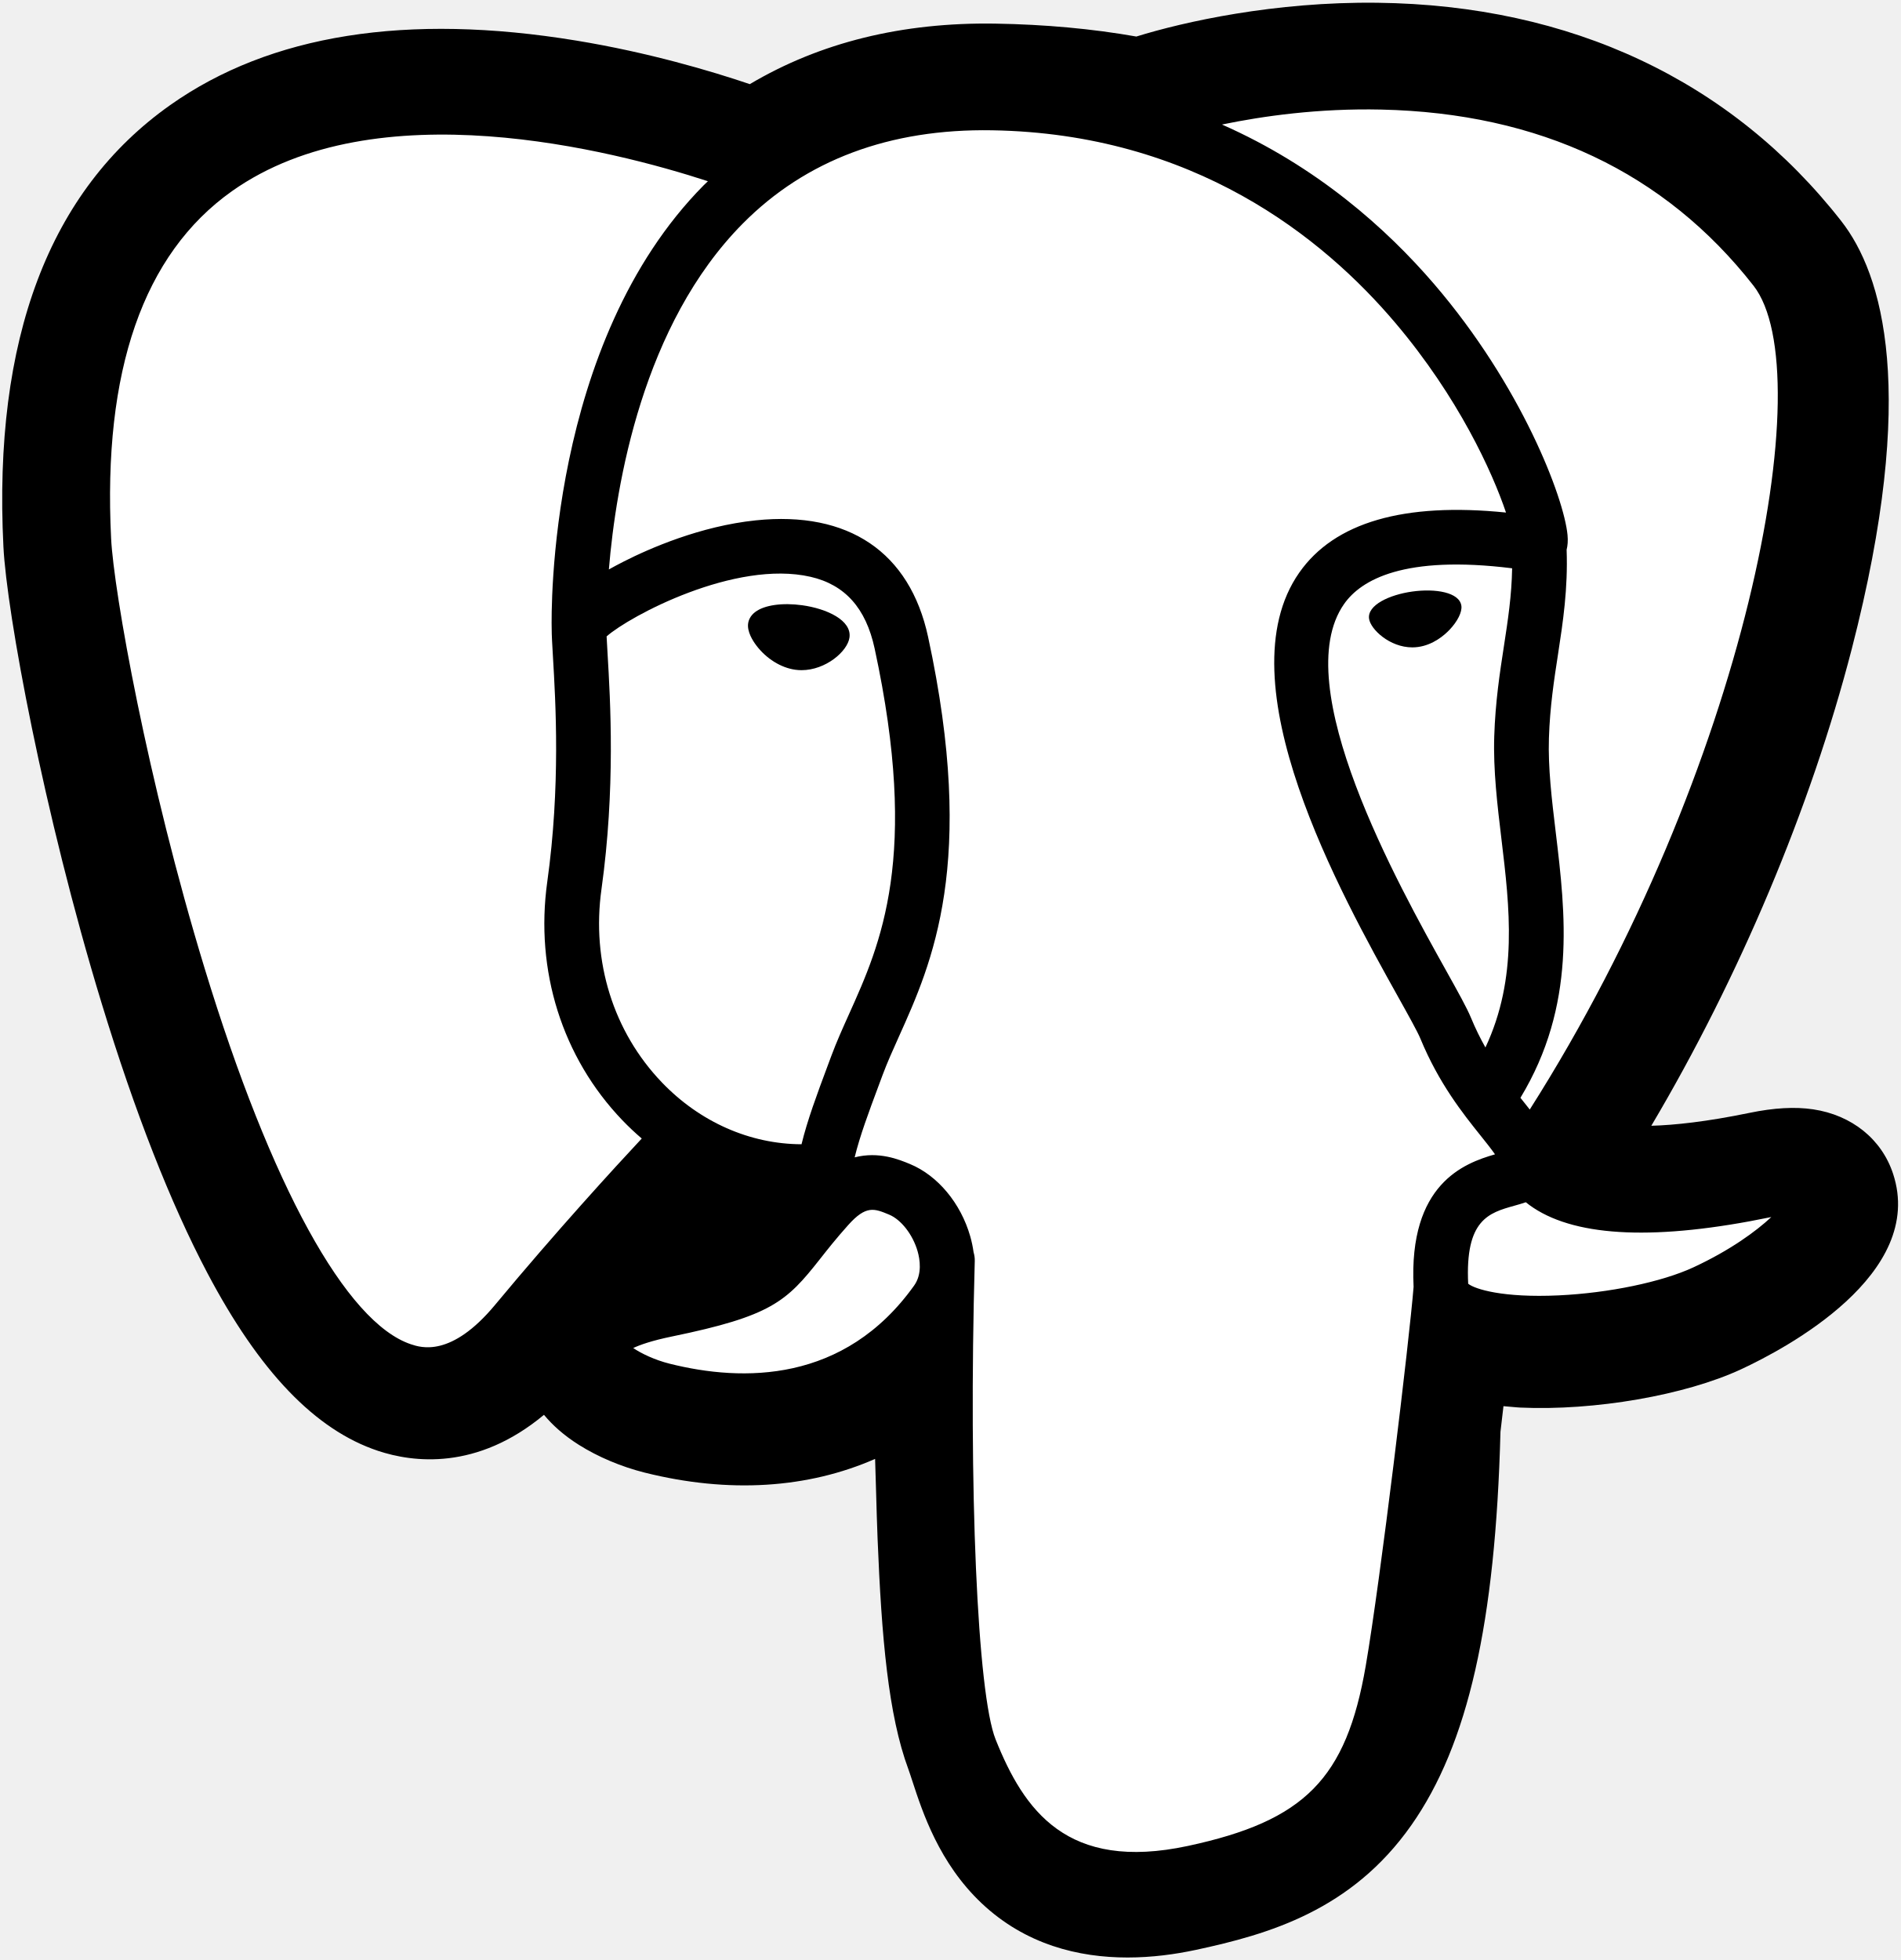
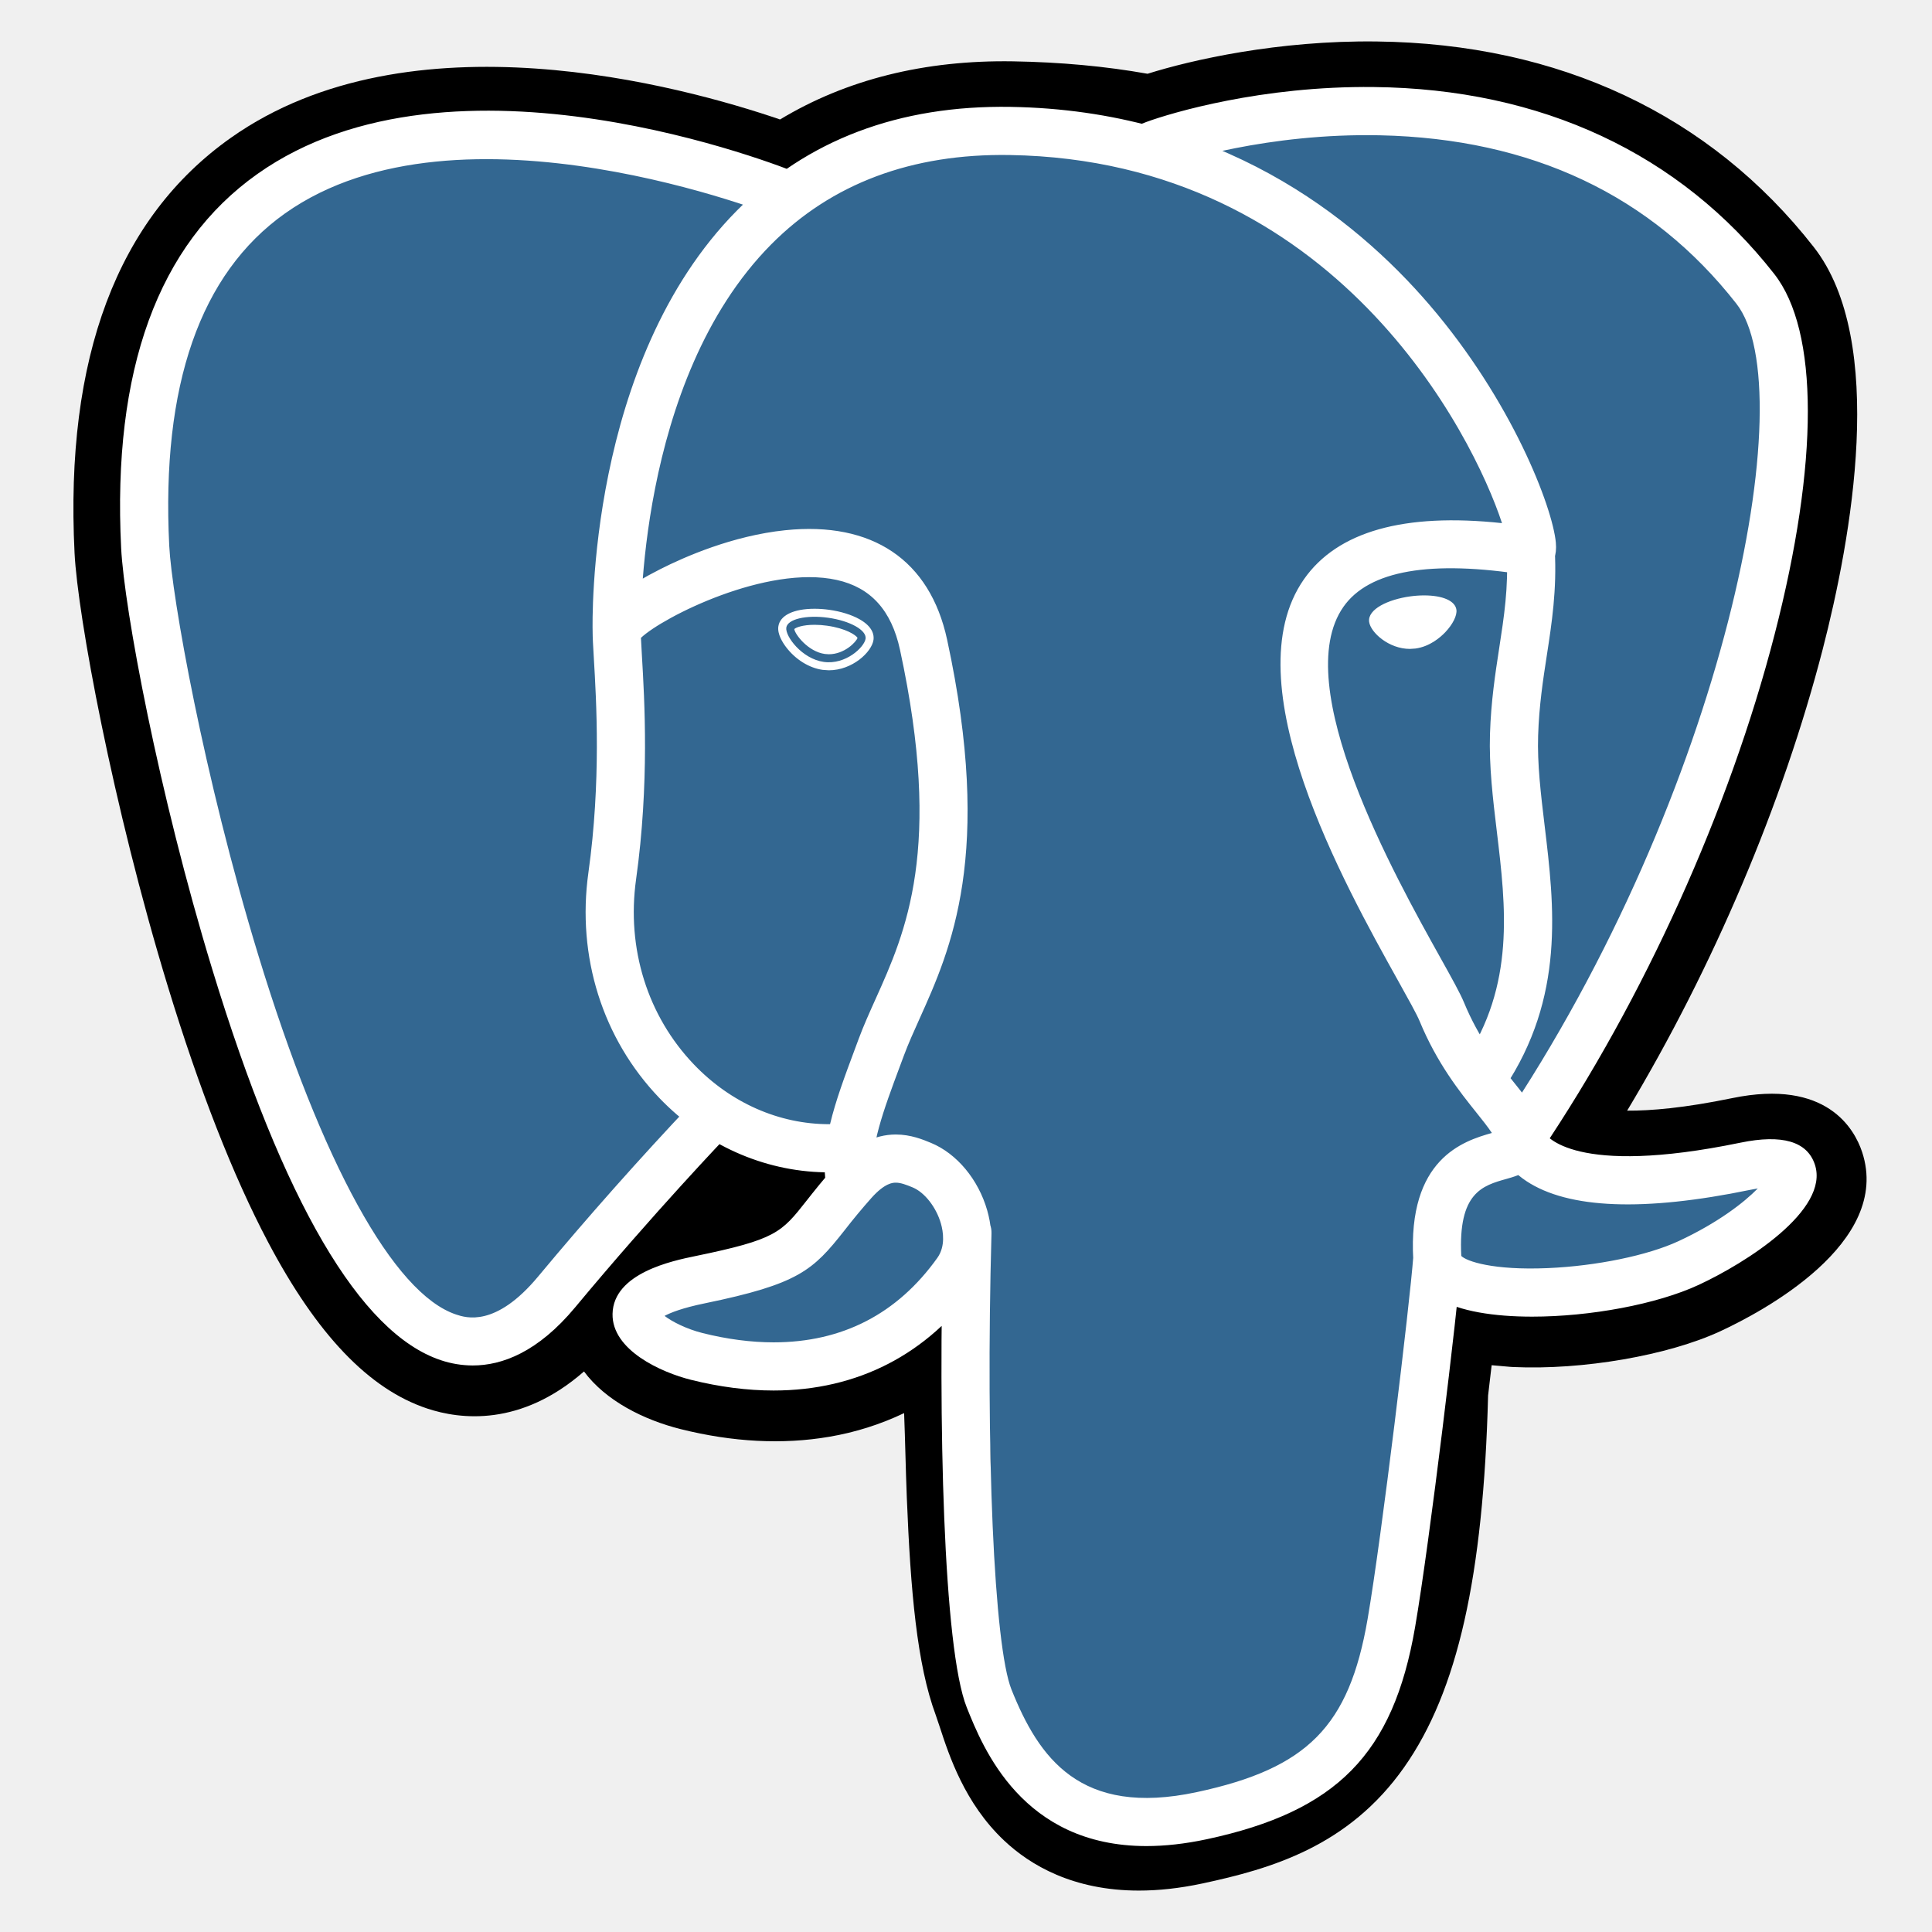
- <svg xmlns="http://www.w3.org/2000/svg" width="256px" height="264px" viewBox="0 0 256 264" version="1.1" preserveAspectRatio="xMidYMid">
-   <g>
-     <path d="M255.008,158.086 C253.473,153.437 249.452,150.199 244.252,149.422 C241.8,149.056 238.992,149.212 235.669,149.897 C229.877,151.092 225.58,151.547 222.444,151.635 C234.281,131.65 243.906,108.86 249.447,87.407 C258.406,52.718 253.619,36.915 248.024,29.767 C233.217,10.848 211.614,0.683 185.552,0.372 C171.649,0.202 159.444,2.947 153.077,4.921 C147.149,3.875 140.775,3.291 134.086,3.183 C121.55,2.983 110.473,5.716 101.008,11.333 C95.767,9.561 87.358,7.063 77.646,5.469 C54.804,1.719 36.394,4.641 22.928,14.154 C6.622,25.672 -0.937,45.684 0.461,73.634 C0.905,82.508 5.869,109.508 13.685,135.114 C18.177,149.832 22.967,162.054 27.922,171.444 C34.949,184.759 42.468,192.6 50.909,195.416 C55.64,196.992 64.236,198.096 73.277,190.567 C74.423,191.954 75.952,193.333 77.981,194.614 C80.558,196.239 83.709,197.567 86.856,198.354 C98.197,201.189 108.82,200.48 117.883,196.506 C117.939,198.118 117.982,199.658 118.018,200.988 C118.079,203.145 118.138,205.26 118.217,207.238 C118.754,220.612 119.664,231.011 122.36,238.287 C122.508,238.688 122.707,239.297 122.917,239.944 C124.262,244.062 126.511,250.956 132.233,256.355 C138.158,261.948 145.325,263.663 151.889,263.663 C155.181,263.663 158.322,263.231 161.077,262.641 C170.897,260.536 182.05,257.33 190.118,245.842 C197.746,234.982 201.454,218.625 202.125,192.851 C202.212,192.123 202.292,191.427 202.369,190.764 C202.422,190.316 202.475,189.859 202.529,189.402 L204.326,189.56 L204.789,189.591 C214.791,190.047 227.021,187.926 234.532,184.437 C240.467,181.683 259.486,171.642 255.008,158.086" fill="#000000" />
-     <path d="M237.906,160.722 C208.166,166.857 206.121,156.788 206.121,156.788 C237.522,110.195 250.648,51.052 239.32,36.577 C208.417,-2.908 154.922,15.766 154.029,16.25 L153.742,16.302 C147.866,15.082 141.291,14.356 133.9,14.235 C120.444,14.014 110.236,17.763 102.49,23.637 C102.49,23.637 7.06,-15.677 11.499,73.081 C12.443,91.963 38.563,215.954 69.717,178.503 C81.104,164.808 92.106,153.229 92.106,153.229 C97.571,156.859 104.113,158.711 110.971,158.046 L111.504,157.594 C111.338,159.294 111.414,160.957 111.717,162.926 C103.691,171.893 106.05,173.467 90.006,176.77 C73.771,180.116 83.308,186.072 89.535,187.629 C97.084,189.517 114.548,192.191 126.348,175.672 L125.878,177.557 C129.022,180.076 131.23,193.94 130.86,206.509 C130.49,219.077 130.243,227.706 132.721,234.446 C135.199,241.186 137.668,256.351 158.76,251.832 C176.383,248.055 185.516,238.268 186.787,221.943 C187.688,210.336 189.729,212.052 189.857,201.675 L191.494,196.763 C193.381,181.03 191.794,175.954 202.651,178.315 L205.29,178.547 C213.282,178.91 223.741,177.261 229.88,174.408 C243.098,168.274 250.938,158.031 237.904,160.722 L237.906,160.722" fill="#ffffff" />
-     <path d="M108.076,81.525 C105.397,81.152 102.969,81.497 101.741,82.427 C101.05,82.95 100.837,83.556 100.779,83.973 C100.625,85.078 101.4,86.3 101.875,86.93 C103.221,88.714 105.187,89.94 107.133,90.21 C107.415,90.249 107.696,90.268 107.975,90.268 C111.22,90.268 114.171,87.741 114.431,85.876 C114.756,83.54 111.365,81.983 108.076,81.525" fill="#000000" />
-     <path d="M196.86,81.599 L196.86,81.599 C196.604,79.768 193.346,79.246 190.254,79.676 C187.166,80.106 184.172,81.5 184.422,83.335 C184.623,84.762 187.199,87.198 190.249,87.198 C190.507,87.198 190.767,87.181 191.029,87.144 C193.065,86.862 194.559,85.569 195.268,84.824 C196.35,83.688 196.975,82.422 196.86,81.599" fill="#000000" />
-     <path d="M247.802,160.025 C246.668,156.596 243.018,155.493 236.954,156.745 C218.949,160.461 212.501,157.887 210.384,156.328 C224.379,135.007 235.892,109.236 242.103,85.191 C245.045,73.801 246.67,63.223 246.803,54.602 C246.95,45.138 245.338,38.184 242.014,33.936 C228.612,16.811 208.942,7.625 185.132,7.373 C168.763,7.189 154.933,11.378 152.252,12.556 C146.606,11.152 140.451,10.29 133.75,10.18 C121.462,9.981 110.84,12.923 102.046,18.919 C98.226,17.498 88.354,14.109 76.281,12.164 C55.409,8.803 38.823,11.35 26.987,19.735 C12.864,29.741 6.344,47.627 7.607,72.894 C8.032,81.396 12.876,107.548 20.52,132.593 C30.582,165.557 41.519,184.218 53.028,188.057 C54.375,188.506 55.929,188.82 57.641,188.82 C61.839,188.82 66.986,186.928 72.341,180.49 C81.236,169.789 89.541,160.822 92.602,157.564 C97.126,159.992 102.096,161.348 107.179,161.484 C107.188,161.617 107.202,161.75 107.214,161.882 C106.194,163.092 105.357,164.152 104.644,165.057 C101.122,169.528 100.389,170.459 89.052,172.793 C85.827,173.459 77.261,175.224 77.136,181.228 C77,187.788 87.261,190.543 88.43,190.835 C92.504,191.855 96.429,192.358 100.172,192.358 C109.275,192.357 117.286,189.366 123.688,183.577 C123.491,206.963 124.466,230.007 127.274,237.028 C129.573,242.776 135.192,256.823 152.938,256.822 C155.542,256.822 158.408,256.519 161.561,255.843 C180.082,251.872 188.125,243.687 191.236,225.64 C192.901,215.995 195.758,192.964 197.102,180.61 C199.938,181.495 203.589,181.9 207.536,181.899 C215.768,181.899 225.267,180.15 231.224,177.385 C237.916,174.277 249.992,166.651 247.802,160.025 L247.802,160.025 Z M203.696,76.545 C203.635,80.192 203.133,83.503 202.601,86.959 C202.028,90.676 201.436,94.519 201.287,99.184 C201.14,103.724 201.707,108.445 202.255,113.009 C203.363,122.228 204.5,131.721 200.099,141.087 C199.415,139.872 198.754,138.546 198.149,137.078 C197.602,135.752 196.414,133.622 194.77,130.674 C188.37,119.198 173.385,92.324 181.056,81.358 C183.341,78.094 189.14,74.738 203.696,76.545 L203.696,76.545 Z M186.052,14.758 C207.386,15.229 224.261,23.21 236.21,38.478 C245.374,50.189 235.283,103.476 206.07,149.447 C205.781,149.08 205.488,148.71 205.184,148.33 C205.063,148.178 204.939,148.024 204.814,147.868 C212.363,135.401 210.887,123.066 209.573,112.13 C209.033,107.642 208.524,103.403 208.653,99.421 C208.787,95.2 209.345,91.581 209.885,88.081 C210.548,83.768 211.223,79.305 211.037,74.044 C211.176,73.492 211.232,72.84 211.159,72.066 C210.684,67.021 204.924,51.922 193.184,38.255 C186.762,30.781 177.397,22.416 164.61,16.774 C170.11,15.634 177.631,14.571 186.052,14.758 L186.052,14.758 Z M66.674,175.778 C60.774,182.872 56.7,181.512 55.36,181.066 C46.629,178.154 36.5,159.702 27.569,130.442 C19.841,105.124 15.325,79.665 14.967,72.526 C13.839,49.948 19.312,34.213 31.235,25.757 C50.639,11.997 82.541,20.233 95.36,24.41 C95.176,24.592 94.984,24.762 94.802,24.947 C73.766,46.191 74.265,82.488 74.317,84.706 C74.315,85.562 74.387,86.774 74.485,88.441 C74.847,94.546 75.521,105.908 73.721,118.775 C72.049,130.732 75.735,142.435 83.832,150.884 C84.67,151.758 85.545,152.58 86.449,153.352 C82.845,157.212 75.012,165.748 66.674,175.778 L66.674,175.778 Z M89.153,145.785 C82.627,138.975 79.663,129.503 81.02,119.796 C82.92,106.203 82.219,94.365 81.842,88.005 C81.789,87.115 81.743,86.335 81.715,85.72 C84.788,82.995 99.029,75.365 109.184,77.692 C113.819,78.753 116.643,81.909 117.817,87.337 C123.893,115.44 118.621,127.153 114.385,136.566 C113.512,138.505 112.687,140.338 111.983,142.234 L111.437,143.7 C110.055,147.406 108.769,150.852 107.972,154.124 C101.034,154.103 94.285,151.14 89.153,145.785 L89.153,145.785 Z M90.218,183.685 C88.192,183.179 86.37,182.3 85.301,181.571 C86.194,181.15 87.783,180.579 90.539,180.012 C103.876,177.266 105.936,175.328 110.434,169.617 C111.465,168.308 112.634,166.823 114.253,165.015 C114.253,165.014 114.254,165.014 114.255,165.013 C116.666,162.313 117.769,162.771 119.769,163.601 C121.39,164.272 122.969,166.303 123.609,168.539 C123.912,169.595 124.252,171.6 123.139,173.159 C113.743,186.315 100.051,186.146 90.218,183.685 L90.218,183.685 Z M160.017,248.637 C143.701,252.133 137.924,243.808 134.117,234.291 C131.66,228.147 130.452,200.44 131.309,169.844 C131.32,169.437 131.262,169.043 131.15,168.674 C131.052,167.96 130.902,167.238 130.694,166.512 C129.42,162.06 126.315,158.336 122.59,156.792 C121.11,156.179 118.394,155.054 115.13,155.889 C115.826,153.021 117.033,149.782 118.342,146.275 L118.891,144.8 C119.509,143.137 120.285,141.414 121.105,139.59 C125.538,129.742 131.609,116.253 125.02,85.78 C122.552,74.366 114.31,68.792 101.816,70.087 C94.325,70.862 87.473,73.884 84.055,75.617 C83.32,75.989 82.648,76.349 82.02,76.699 C82.974,65.199 86.578,43.707 100.061,30.11 C108.549,21.549 119.854,17.321 133.628,17.549 C160.769,17.993 178.172,31.921 187.994,43.528 C196.458,53.529 201.041,63.604 202.87,69.037 C189.115,67.639 179.76,70.354 175.018,77.134 C164.701,91.882 180.662,120.506 188.333,134.263 C189.74,136.784 190.954,138.963 191.336,139.889 C193.834,145.943 197.068,149.985 199.429,152.935 C200.153,153.839 200.855,154.716 201.389,155.482 C197.223,156.683 189.74,159.458 190.422,173.329 C189.872,180.289 185.961,212.875 183.974,224.388 C181.351,239.598 175.754,245.263 160.017,248.637 L160.017,248.637 Z M228.121,170.701 C223.861,172.678 216.732,174.162 209.96,174.48 C202.479,174.83 198.672,173.642 197.776,172.911 C197.355,164.267 200.573,163.364 203.978,162.408 C204.513,162.257 205.035,162.111 205.539,161.935 C205.852,162.19 206.195,162.443 206.571,162.691 C212.583,166.659 223.306,167.087 238.445,163.962 C238.5,163.951 238.556,163.94 238.611,163.929 C236.569,165.838 233.075,168.4 228.121,170.701 L228.121,170.701 Z" fill="#000000" />
-   </g>
+ <svg xmlns="http://www.w3.org/2000/svg" viewBox="0 0 128 128">
+   <path d="M93.809 92.112c.785-6.533.55-7.492 5.416-6.433l1.235.108c3.742.17 8.637-.602 11.513-1.938 6.191-2.873 9.861-7.668 3.758-6.409-13.924 2.873-14.881-1.842-14.881-1.842 14.703-21.815 20.849-49.508 15.543-56.287-14.47-18.489-39.517-9.746-39.936-9.52l-.134.025c-2.751-.571-5.83-.912-9.289-.968-6.301-.104-11.082 1.652-14.709 4.402 0 0-44.683-18.409-42.604 23.151.442 8.841 12.672 66.898 27.26 49.362 5.332-6.412 10.484-11.834 10.484-11.834 2.558 1.699 5.622 2.567 8.834 2.255l.249-.212c-.078.796-.044 1.575.099 2.497-3.757 4.199-2.653 4.936-10.166 6.482-7.602 1.566-3.136 4.355-.221 5.084 3.535.884 11.712 2.136 17.238-5.598l-.22.882c1.474 1.18 1.375 8.477 1.583 13.69.209 5.214.558 10.079 1.621 12.948 1.063 2.868 2.317 10.256 12.191 8.14 8.252-1.764 14.561-4.309 15.136-27.985" />
+   <path d="M75.458 125.256c-4.367 0-7.211-1.689-8.938-3.32-2.607-2.46-3.641-5.629-4.259-7.522l-.267-.79c-1.244-3.358-1.666-8.193-1.916-14.419-.038-.935-.064-1.898-.093-2.919-.021-.747-.047-1.684-.085-2.664a18.8 18.8 0 01-4.962 1.568c-3.079.526-6.389.356-9.84-.507-2.435-.609-4.965-1.871-6.407-3.82-4.203 3.681-8.212 3.182-10.396 2.453-3.853-1.285-7.301-4.896-10.542-11.037-2.309-4.375-4.542-10.075-6.638-16.943-3.65-11.96-5.969-24.557-6.175-28.693C4.292 23.698 7.777 14.44 15.296 9.129 27.157.751 45.128 5.678 51.68 7.915c4.402-2.653 9.581-3.944 15.433-3.851 3.143.051 6.136.327 8.916.823 2.9-.912 8.628-2.221 15.185-2.139 12.081.144 22.092 4.852 28.949 13.615 4.894 6.252 2.474 19.381.597 26.651-2.642 10.226-7.271 21.102-12.957 30.57 1.544.011 3.781-.174 6.961-.831 6.274-1.295 8.109 2.069 8.607 3.575 1.995 6.042-6.677 10.608-9.382 11.864-3.466 1.609-9.117 2.589-13.745 2.377l-.202-.013-1.216-.107-.12 1.014-.116.991c-.311 11.999-2.025 19.598-5.552 24.619-3.697 5.264-8.835 6.739-13.361 7.709-1.544.33-2.947.474-4.219.474zm-9.19-43.671c2.819 2.256 3.066 6.501 3.287 14.434.028.99.054 1.927.089 2.802.106 2.65.355 8.855 1.327 11.477.137.371.26.747.39 1.146 1.083 3.316 1.626 4.979 6.309 3.978 3.931-.843 5.952-1.599 7.534-3.851 2.299-3.274 3.585-9.86 3.821-19.575l4.783.116-4.75-.57.14-1.186c.455-3.91.783-6.734 3.396-8.602 2.097-1.498 4.486-1.353 6.389-1.01-2.091-1.58-2.669-3.433-2.823-4.193l-.399-1.965 1.121-1.663c6.457-9.58 11.781-21.354 14.609-32.304 2.906-11.251 2.02-17.226 1.134-18.356-11.729-14.987-32.068-8.799-34.192-8.097l-.359.194-1.8.335-.922-.191c-2.542-.528-5.366-.82-8.393-.869-4.756-.08-8.593 1.044-11.739 3.431l-2.183 1.655-2.533-1.043c-5.412-2.213-21.308-6.662-29.696-.721-4.656 3.298-6.777 9.76-6.305 19.207.156 3.119 2.275 14.926 5.771 26.377 4.831 15.825 9.221 21.082 11.054 21.693.32.108 1.15-.537 1.976-1.529a270.708 270.708 0 0110.694-12.07l2.77-2.915 3.349 2.225c1.35.897 2.839 1.406 4.368 1.502l7.987-6.812-1.157 11.808c-.026.265-.039.626.065 1.296l.348 2.238-1.51 1.688-.174.196 4.388 2.025 1.836-2.301z" />
+   <path fill="#336791" d="M115.731 77.44c-13.925 2.873-14.882-1.842-14.882-1.842 14.703-21.816 20.849-49.51 15.545-56.287C101.924.823 76.875 9.566 76.457 9.793l-.135.024c-2.751-.571-5.83-.911-9.291-.967-6.301-.103-11.08 1.652-14.707 4.402 0 0-44.684-18.408-42.606 23.151.442 8.842 12.672 66.899 27.26 49.363 5.332-6.412 10.483-11.834 10.483-11.834 2.559 1.699 5.622 2.567 8.833 2.255l.25-.212c-.078.796-.042 1.575.1 2.497-3.758 4.199-2.654 4.936-10.167 6.482-7.602 1.566-3.136 4.355-.22 5.084 3.534.884 11.712 2.136 17.237-5.598l-.221.882c1.473 1.18 2.507 7.672 2.334 13.557-.174 5.885-.29 9.926.871 13.082 1.16 3.156 2.316 10.256 12.192 8.14 8.252-1.768 12.528-6.351 13.124-13.995.422-5.435 1.377-4.631 1.438-9.49l.767-2.3c.884-7.367.14-9.743 5.225-8.638l1.235.108c3.742.17 8.639-.602 11.514-1.938 6.19-2.871 9.861-7.667 3.758-6.408z" />
+   <path fill="#fff" d="M75.957 122.307c-8.232 0-10.84-6.519-11.907-9.185-1.562-3.907-1.899-19.069-1.551-31.503a1.59 1.59 0 011.64-1.55 1.594 1.594 0 011.55 1.639c-.401 14.341.168 27.337 1.324 30.229 1.804 4.509 4.54 8.453 12.275 6.796 7.343-1.575 10.093-4.359 11.318-11.46.94-5.449 2.799-20.951 3.028-24.01a1.593 1.593 0 011.71-1.472 1.597 1.597 0 011.472 1.71c-.239 3.185-2.089 18.657-3.065 24.315-1.446 8.387-5.185 12.191-13.794 14.037-1.463.313-2.792.453-4 .454zM31.321 90.466a6.71 6.71 0 01-2.116-.35c-5.347-1.784-10.44-10.492-15.138-25.885-3.576-11.717-5.842-23.947-6.041-27.922-.589-11.784 2.445-20.121 9.02-24.778 13.007-9.216 34.888-.44 35.813-.062a1.596 1.596 0 01-1.207 2.955c-.211-.086-21.193-8.492-32.768-.285-5.622 3.986-8.203 11.392-7.672 22.011.167 3.349 2.284 15.285 5.906 27.149 4.194 13.742 8.967 22.413 13.096 23.79.648.216 2.62.873 5.439-2.517A245.272 245.272 0 0145.88 73.046a1.596 1.596 0 012.304 2.208c-.048.05-4.847 5.067-10.077 11.359-2.477 2.979-4.851 3.853-6.786 3.853zm69.429-13.445a1.596 1.596 0 01-1.322-2.487c14.863-22.055 20.08-48.704 15.612-54.414-5.624-7.186-13.565-10.939-23.604-11.156-7.433-.16-13.341 1.738-14.307 2.069l-.243.099c-.971.305-1.716-.227-1.997-.849a1.6 1.6 0 01.631-2.025c.046-.027.192-.089.429-.176l-.021.006.021-.007c1.641-.601 7.639-2.4 15.068-2.315 11.108.118 20.284 4.401 26.534 12.388 2.957 3.779 2.964 12.485.019 23.887-3.002 11.625-8.651 24.118-15.497 34.277-.306.457-.81.703-1.323.703zm.76 10.21c-2.538 0-4.813-.358-6.175-1.174-1.4-.839-1.667-1.979-1.702-2.584-.382-6.71 3.32-7.878 5.208-8.411-.263-.398-.637-.866-1.024-1.349-1.101-1.376-2.609-3.26-3.771-6.078-.182-.44-.752-1.463-1.412-2.648-3.579-6.418-11.026-19.773-6.242-26.612 2.214-3.165 6.623-4.411 13.119-3.716C97.6 28.837 88.5 10.625 66.907 10.271c-6.494-.108-11.82 1.889-15.822 5.93-8.96 9.049-8.636 25.422-8.631 25.586a1.595 1.595 0 11-3.19.084c-.02-.727-.354-17.909 9.554-27.916C53.455 9.272 59.559 6.96 66.96 7.081c13.814.227 22.706 7.25 27.732 13.101 5.479 6.377 8.165 13.411 8.386 15.759.165 1.746-1.088 2.095-1.341 2.147l-.576.013c-6.375-1.021-10.465-.312-12.156 2.104-3.639 5.201 3.406 17.834 6.414 23.229.768 1.376 1.322 2.371 1.576 2.985.988 2.396 2.277 4.006 3.312 5.3.911 1.138 1.7 2.125 1.982 3.283.131.23 1.99 2.98 13.021.703 2.765-.57 4.423-.083 4.93 1.45.997 3.015-4.597 6.532-7.694 7.97-2.775 1.29-7.204 2.106-11.036 2.106zm-4.696-4.021c.35.353 2.101.962 5.727.806 3.224-.138 6.624-.839 8.664-1.786 2.609-1.212 4.351-2.567 5.253-3.492l-.5.092c-7.053 1.456-12.042 1.262-14.828-.577a6.162 6.162 0 01-.54-.401c-.302.119-.581.197-.78.253-1.58.443-3.214.902-2.996 5.105zm-45.562 8.915c-1.752 0-3.596-.239-5.479-.71-1.951-.488-5.24-1.957-5.19-4.37.057-2.707 3.994-3.519 5.476-3.824 5.354-1.103 5.703-1.545 7.376-3.67.488-.619 1.095-1.39 1.923-2.314 1.229-1.376 2.572-2.073 3.992-2.073.989 0 1.8.335 2.336.558 1.708.708 3.133 2.42 3.719 4.467.529 1.847.276 3.625-.71 5.006-3.237 4.533-7.886 6.93-13.443 6.93zm-7.222-4.943c.481.372 1.445.869 2.518 1.137 1.631.408 3.213.615 4.705.615 4.546 0 8.196-1.882 10.847-5.594.553-.774.387-1.757.239-2.274-.31-1.083-1.08-2.068-1.873-2.397-.43-.178-.787-.314-1.115-.314-.176 0-.712 0-1.614 1.009a41.146 41.146 0 00-1.794 2.162c-2.084 2.646-3.039 3.544-9.239 4.821-1.513.31-2.289.626-2.674.835zm12.269-7.36a1.596 1.596 0 01-1.575-1.354 8.218 8.218 0 01-.08-.799c-4.064-.076-7.985-1.82-10.962-4.926-3.764-3.927-5.477-9.368-4.699-14.927.845-6.037.529-11.366.359-14.229-.047-.796-.081-1.371-.079-1.769.003-.505.013-1.844 4.489-4.113 1.592-.807 4.784-2.215 8.271-2.576 5.777-.597 9.585 1.976 10.725 7.246 3.077 14.228.244 20.521-1.825 25.117-.385.856-.749 1.664-1.04 2.447l-.257.69c-1.093 2.931-2.038 5.463-1.748 7.354a1.595 1.595 0 01-1.335 1.819l-.244.02zM42.464 42.26l.062 1.139c.176 2.974.504 8.508-.384 14.86-.641 4.585.759 9.06 3.843 12.276 2.437 2.542 5.644 3.945 8.94 3.945h.068c.369-1.555.982-3.197 1.642-4.966l.255-.686c.329-.884.714-1.74 1.122-2.646 1.991-4.424 4.47-9.931 1.615-23.132-.565-2.615-1.936-4.128-4.189-4.627-4.628-1.022-11.525 2.459-12.974 3.837zm9.63-.677c-.08.564 1.033 2.07 2.485 2.271 1.449.203 2.689-.975 2.768-1.539.079-.564-1.033-1.186-2.485-1.388-1.451-.202-2.691.092-2.768.656zm2.818 2.826l-.407-.028c-.9-.125-1.81-.692-2.433-1.518-.219-.29-.576-.852-.505-1.354.101-.736.999-1.177 2.4-1.177.313 0 .639.023.967.069.766.106 1.477.327 2.002.62.91.508.977 1.075.936 1.368-.112.813-1.405 2.02-2.96 2.02zm-2.289-2.732c.045.348.907 1.496 2.029 1.651l.261.018c1.036 0 1.81-.815 1.901-1.082-.096-.182-.762-.634-2.025-.81a5.823 5.823 0 00-.821-.059c-.812 0-1.243.183-1.345.282zm43.605-1.245c.079.564-1.033 2.07-2.484 2.272-1.45.202-2.691-.975-2.771-1.539-.076-.564 1.036-1.187 2.486-1.388 1.45-.203 2.689.092 2.769.655zm-2.819 2.56c-1.396 0-2.601-1.086-2.7-1.791-.115-.846 1.278-1.489 2.712-1.688.316-.044.629-.066.93-.066 1.238 0 2.058.363 2.14.949.053.379-.238.964-.739 1.492-.331.347-1.026.948-1.973 1.079l-.37.025zm.943-3.013c-.276 0-.564.021-.856.061-1.441.201-2.301.779-2.259 1.089.048.341.968 1.332 2.173 1.332l.297-.021c.787-.109 1.378-.623 1.66-.919.443-.465.619-.903.598-1.052-.028-.198-.56-.49-1.613-.49zm3.965 32.843a1.594 1.594 0 01-1.324-2.483c3.398-5.075 2.776-10.25 2.175-15.255-.257-2.132-.521-4.337-.453-6.453.07-2.177.347-3.973.614-5.71.317-2.058.617-4.002.493-6.31a1.595 1.595 0 113.186-.172c.142 2.638-.197 4.838-.525 6.967-.253 1.643-.515 3.342-.578 5.327-.061 1.874.178 3.864.431 5.97.64 5.322 1.365 11.354-2.691 17.411a1.596 1.596 0 01-1.328.708z" />
</svg>
